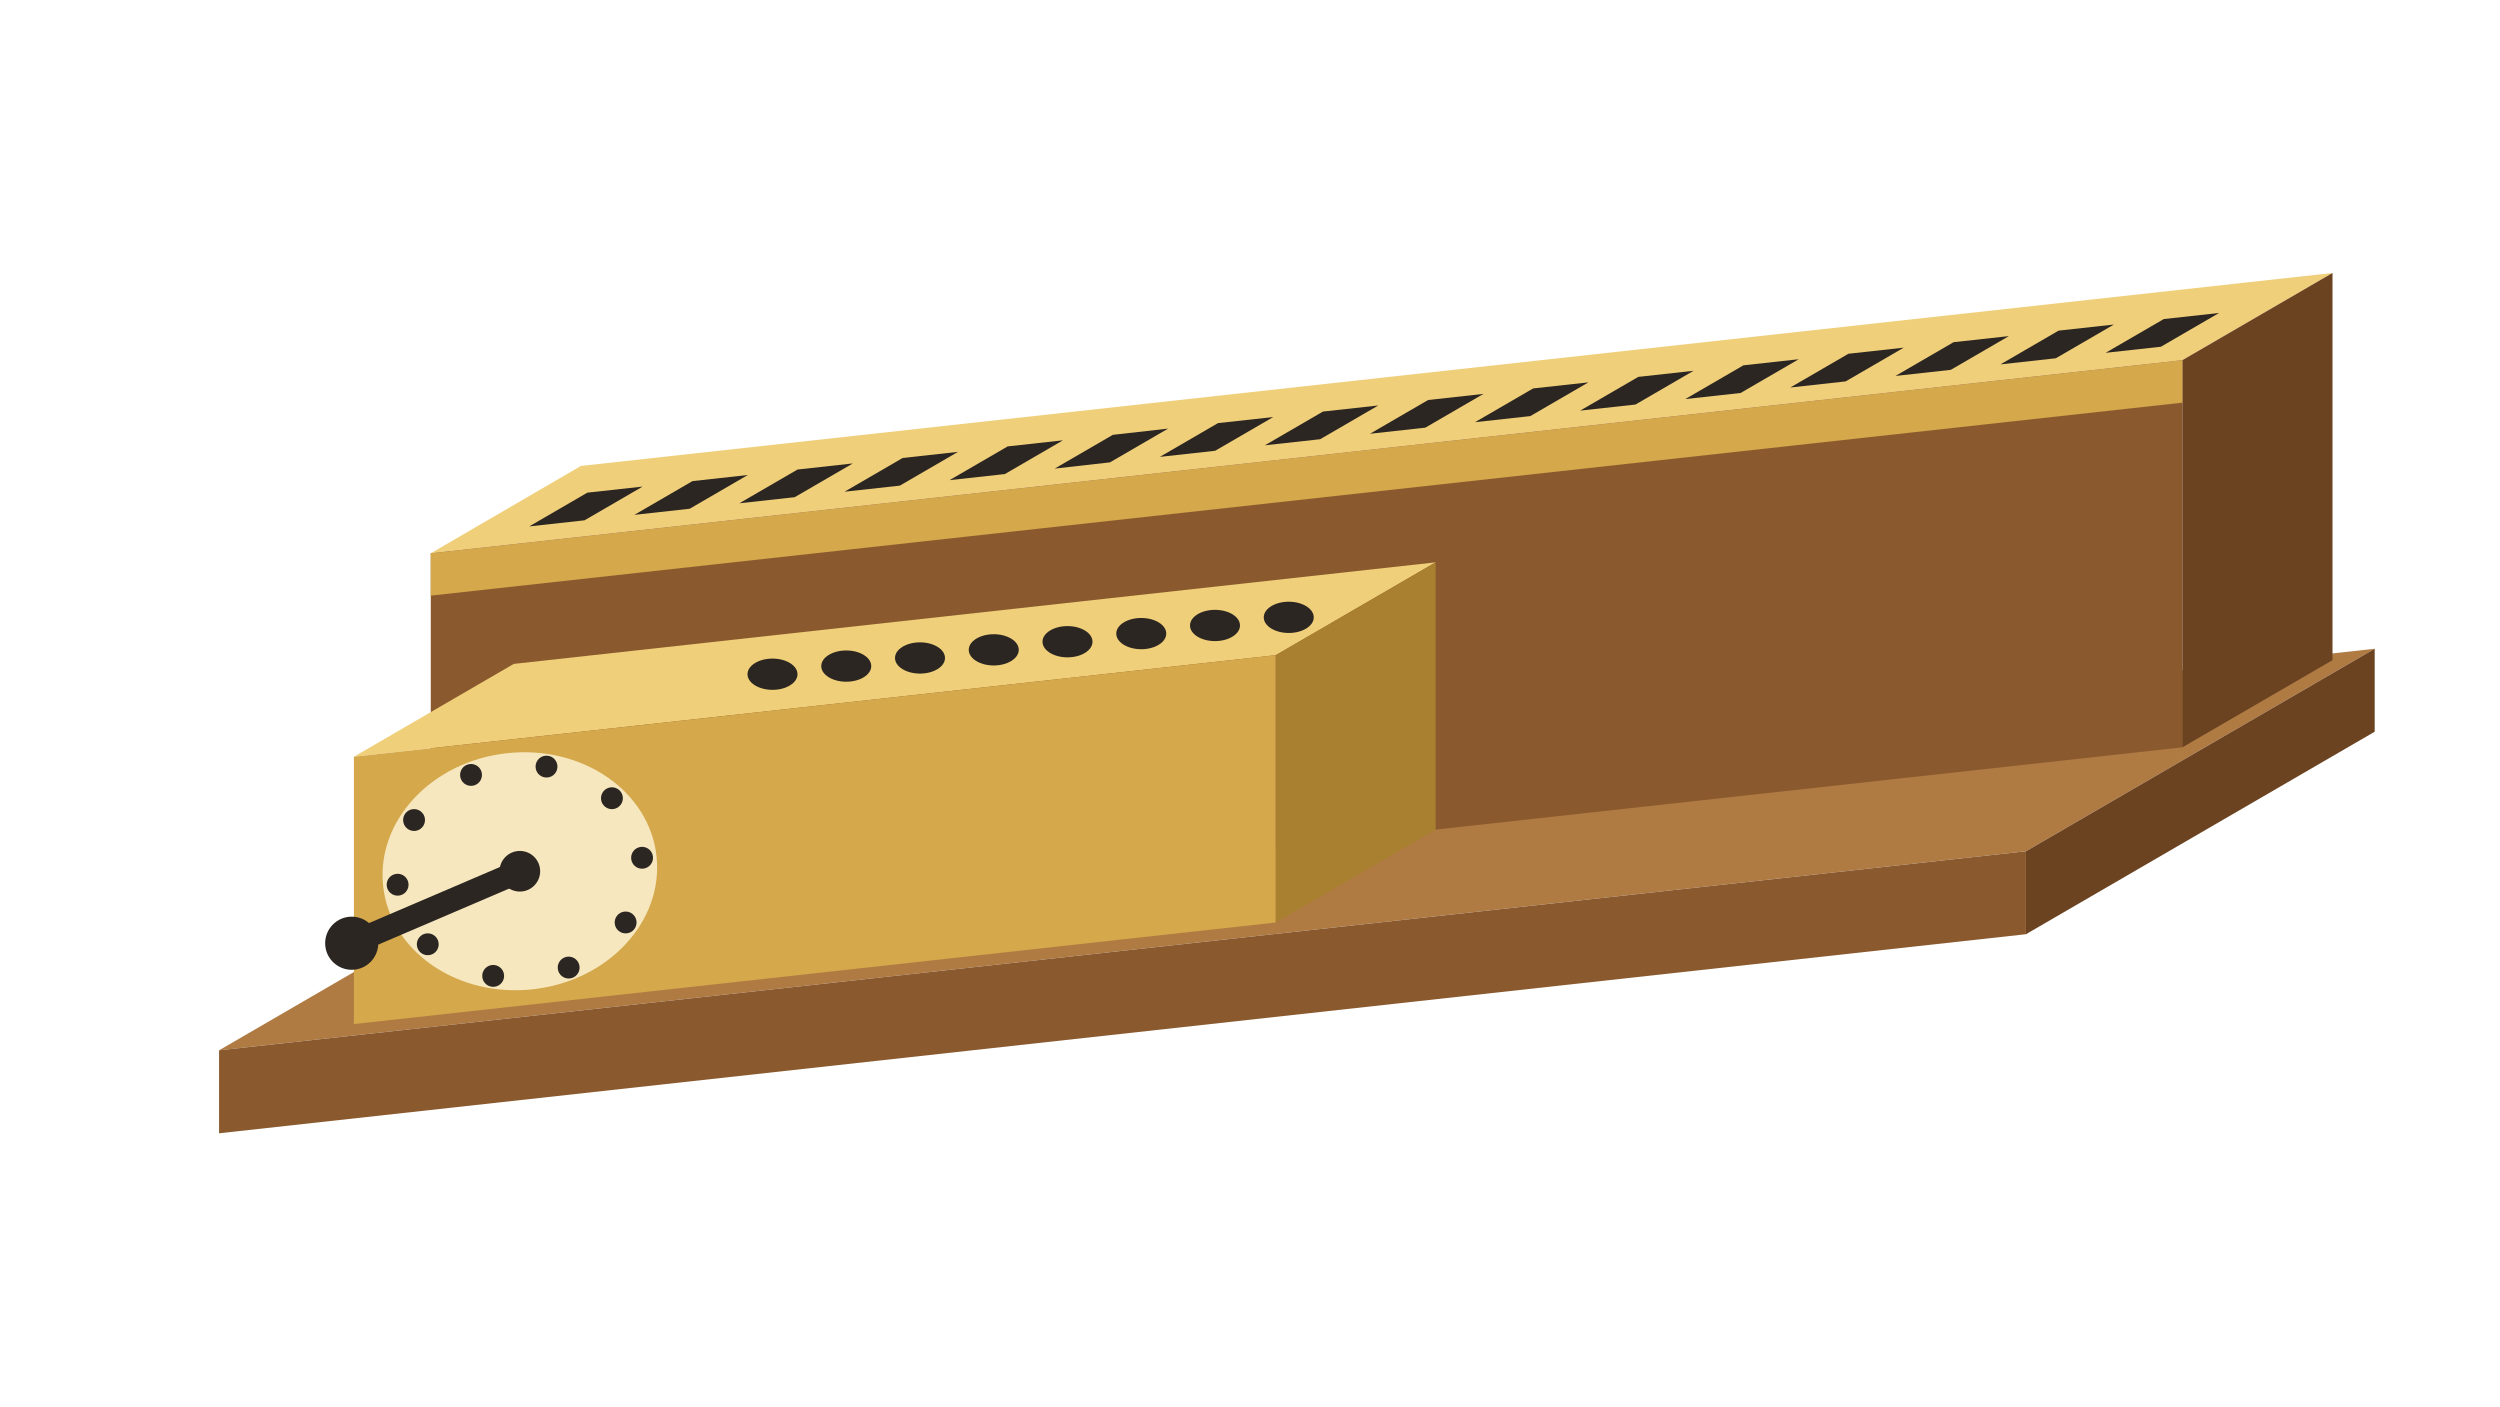
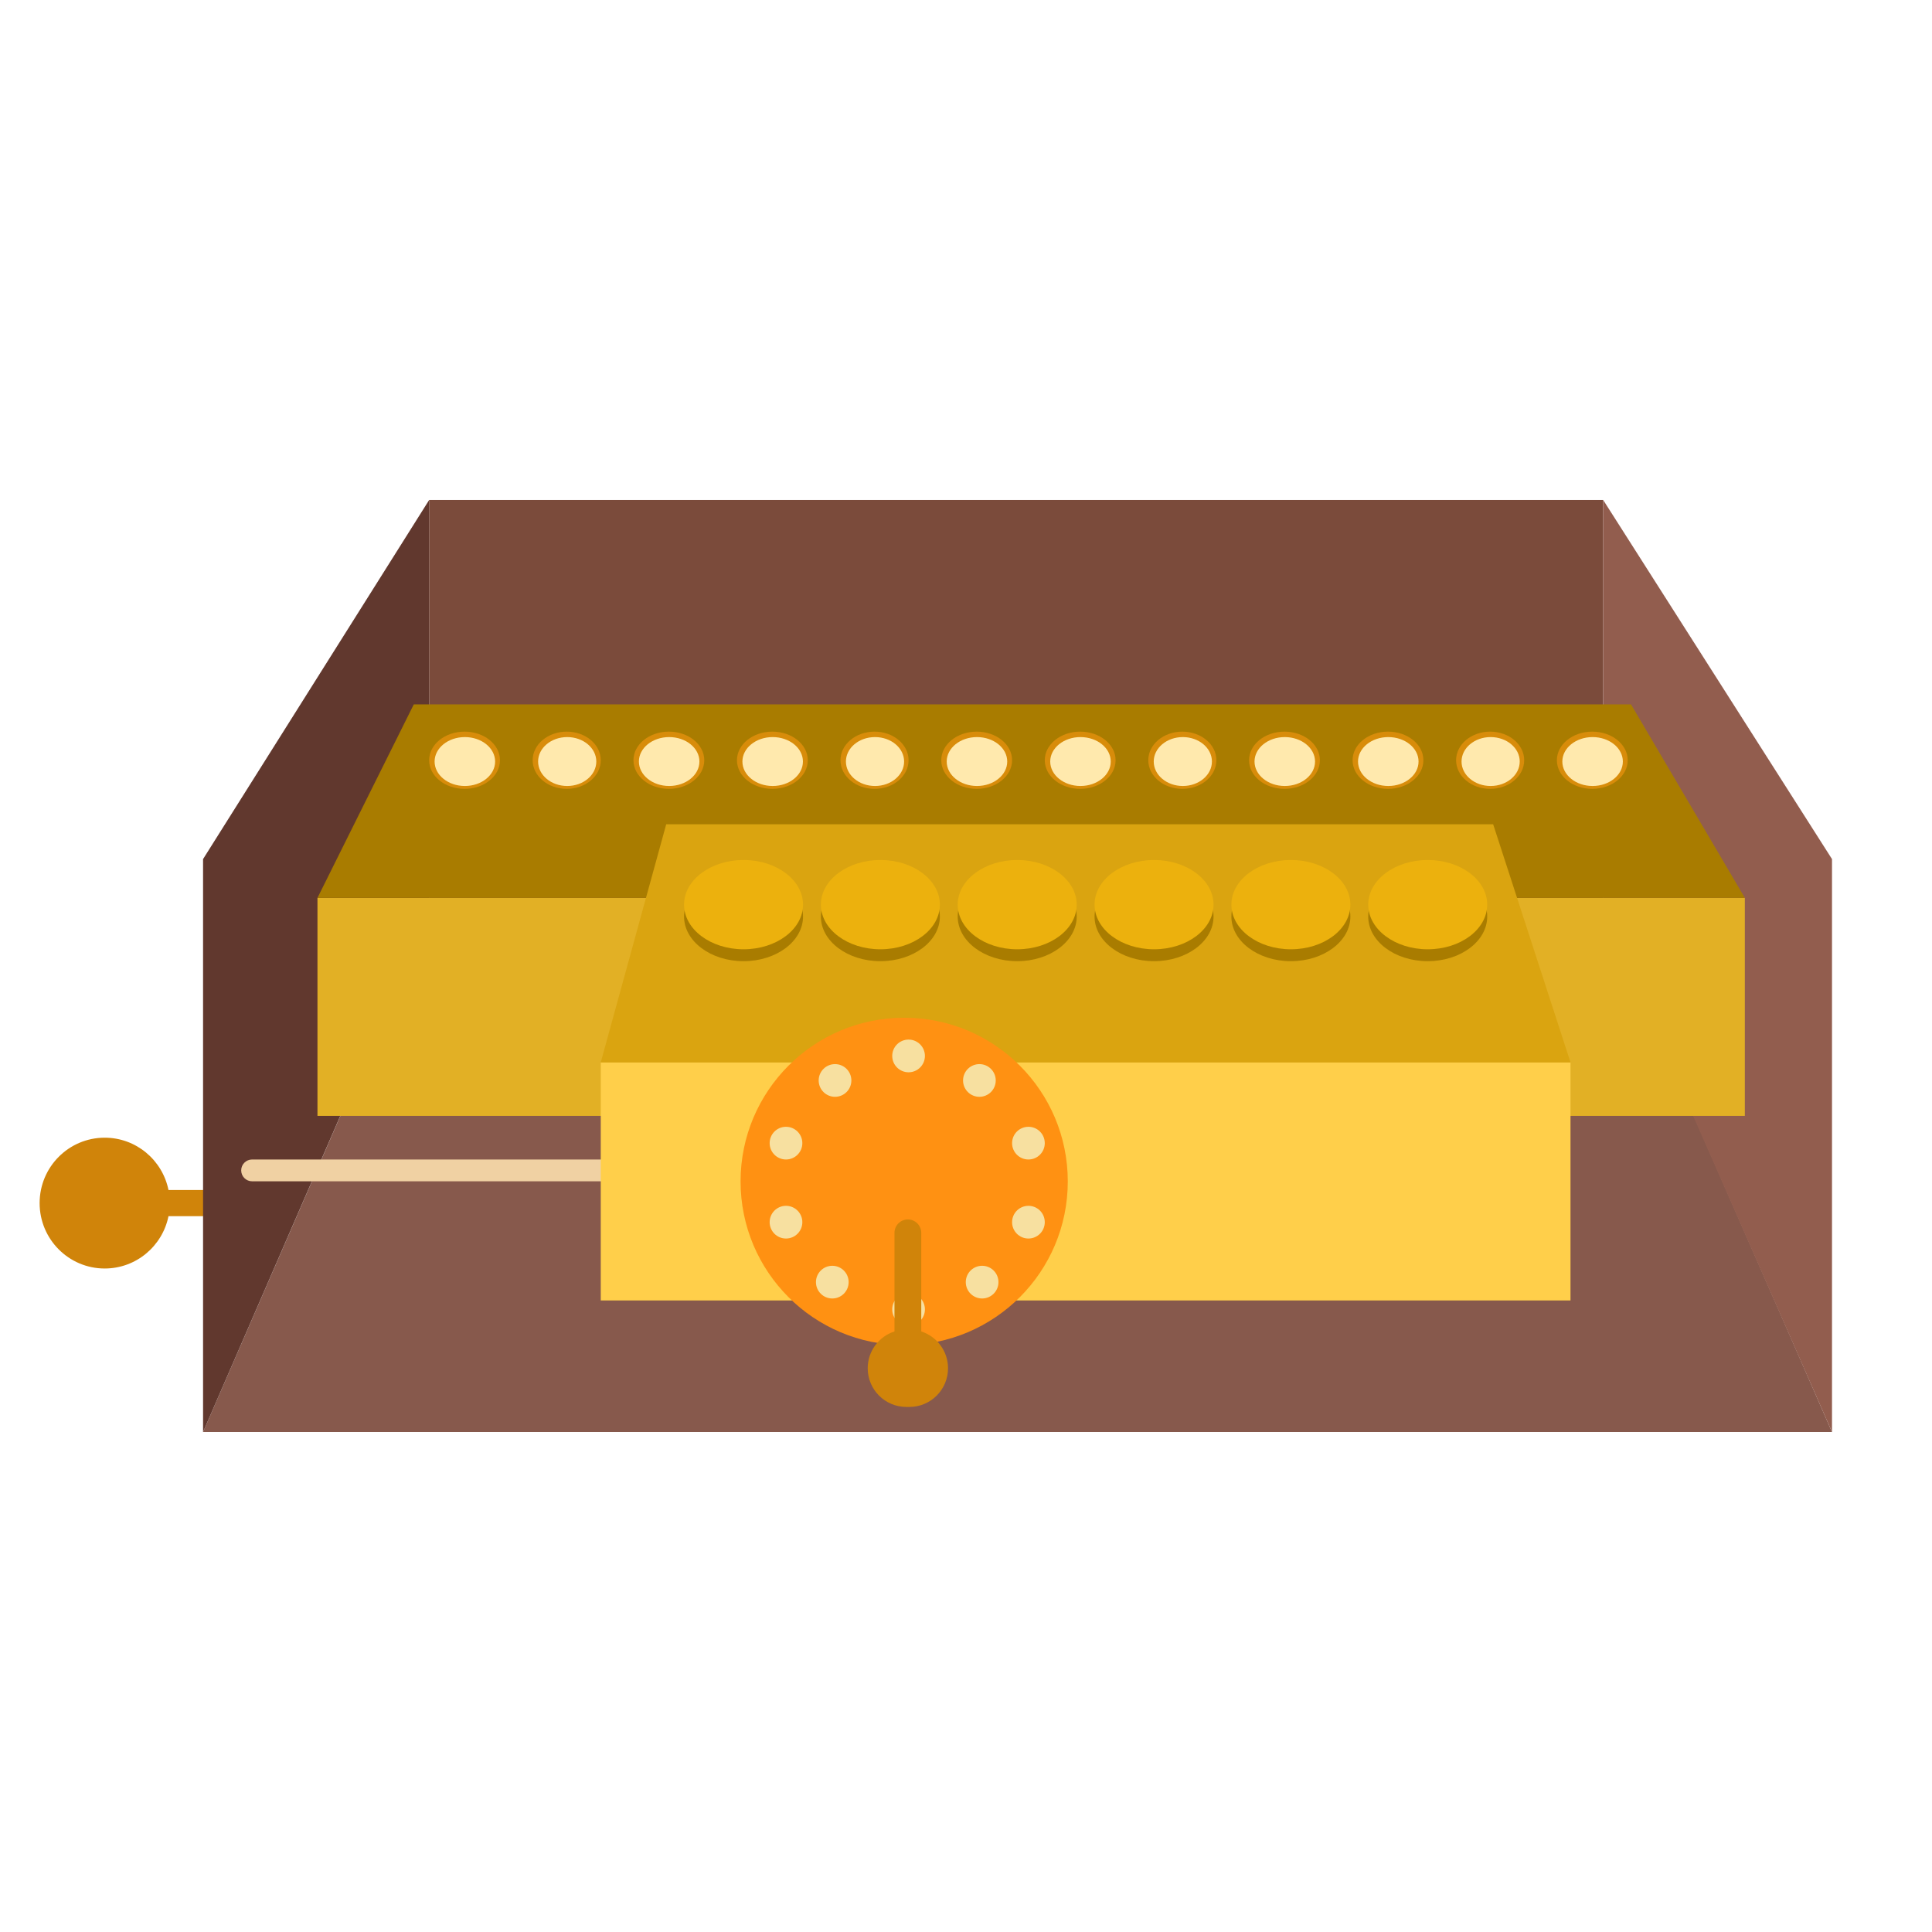
- <svg xmlns="http://www.w3.org/2000/svg" width="1600" height="900" viewBox="0 0 1600 900">
-   <g transform="translate(20.2 -64.7)">
-     <path d="M120.0 736.9L1276.4 609.5L1499.6 479.9L343.2 607.3Z" fill="#B07A43" />
-     <path d="M120.0 790.0L1276.4 662.6L1276.4 609.5L120.0 736.9Z" fill="#8A5A2E" />
-     <path d="M1276.4 662.6L1499.6 533.0L1499.6 479.9L1276.4 609.5Z" fill="#6B4321" />
-     <path d="M255.5 418.8L1376.5 295.2L1472.6 239.4L351.6 362.9Z" fill="#F0CF7A" />
-     <path d="M255.5 666.5L1376.5 543.0L1376.5 295.2L255.5 418.8Z" fill="#8A5A2E" />
-     <path d="M1376.5 543.0L1472.6 487.2L1472.6 239.4L1376.5 295.2Z" fill="#6B4321" />
-     <path d="M255.5 445.9L1376.5 322.4L1376.5 295.2L255.5 418.8Z" fill="#D4A84B" />
-     <path d="M318.5 401.6L353.9 397.7L391.1 376.1L355.7 380.0Z" fill="#2B2622" />
-     <path d="M385.8 394.2L421.2 390.3L458.4 368.7L423.0 372.6Z" fill="#2B2622" />
-     <path d="M453.0 386.8L488.4 382.9L525.6 361.3L490.2 365.2Z" fill="#2B2622" />
-     <path d="M520.3 379.4L555.7 375.5L592.9 353.9L557.5 357.8Z" fill="#2B2622" />
-     <path d="M587.5 372.0L622.9 368.1L660.1 346.5L624.7 350.4Z" fill="#2B2622" />
-     <path d="M654.8 364.6L690.2 360.6L727.4 339.0L692.0 343.0Z" fill="#2B2622" />
-     <path d="M722.1 357.1L757.5 353.2L794.7 331.6L759.3 335.5Z" fill="#2B2622" />
-     <path d="M789.3 349.7L824.7 345.8L861.9 324.2L826.5 328.1Z" fill="#2B2622" />
-     <path d="M856.6 342.3L892.0 338.4L929.2 316.8L893.8 320.7Z" fill="#2B2622" />
-     <path d="M923.8 334.9L959.2 331.0L996.4 309.4L961.0 313.3Z" fill="#2B2622" />
-     <path d="M991.1 327.5L1026.5 323.6L1063.7 302.0L1028.3 305.9Z" fill="#2B2622" />
-     <path d="M1058.4 320.1L1093.8 316.2L1131.0 294.6L1095.6 298.5Z" fill="#2B2622" />
-     <path d="M1125.6 312.7L1161.0 308.8L1198.2 287.2L1162.8 291.1Z" fill="#2B2622" />
-     <path d="M1192.9 305.3L1228.3 301.4L1265.5 279.8L1230.1 283.7Z" fill="#2B2622" />
-     <path d="M1260.1 297.9L1295.5 294.0L1332.7 272.4L1297.3 276.3Z" fill="#2B2622" />
-     <path d="M1327.4 290.5L1362.8 286.6L1400.0 265.0L1364.6 268.9Z" fill="#2B2622" />
-     <path d="M206.3 549.0L796.3 484.0L898.6 424.6L308.6 489.6Z" fill="#F0CF7A" />
-     <path d="M206.3 720.1L796.3 655.1L796.3 484.0L206.3 549.0Z" fill="#D4A84B" />
-     <path d="M796.3 655.1L898.6 595.7L898.6 424.6L796.3 484.0Z" fill="#A9802F" />
-     <ellipse cx="474.2" cy="496.2" rx="16" ry="10" fill="#2B2622" />
-     <ellipse cx="521.4" cy="491.0" rx="16" ry="10" fill="#2B2622" />
-     <ellipse cx="568.6" cy="485.8" rx="16" ry="10" fill="#2B2622" />
-     <ellipse cx="615.8" cy="480.6" rx="16" ry="10" fill="#2B2622" />
-     <ellipse cx="663.0" cy="475.4" rx="16" ry="10" fill="#2B2622" />
-     <ellipse cx="710.2" cy="470.2" rx="16" ry="10" fill="#2B2622" />
-     <ellipse cx="757.4" cy="465.0" rx="16" ry="10" fill="#2B2622" />
-     <ellipse cx="804.6" cy="459.8" rx="16" ry="10" fill="#2B2622" />
-     <g transform="translate(312.5 622.3) rotate(-6.29)">
-       <ellipse rx="88" ry="76" fill="#F6E7BF" />
-       <circle cx="78.7" cy="0.0" r="7" fill="#2B2622" />
-       <circle cx="63.7" cy="40.0" r="7" fill="#2B2622" />
-       <circle cx="24.3" cy="64.7" r="7" fill="#2B2622" />
-       <circle cx="-24.3" cy="64.7" r="7" fill="#2B2622" />
-       <circle cx="-63.7" cy="40.0" r="7" fill="#2B2622" />
-       <circle cx="-78.7" cy="0.0" r="7" fill="#2B2622" />
-       <circle cx="-63.7" cy="-40.0" r="7" fill="#2B2622" />
-       <circle cx="-24.3" cy="-64.7" r="7" fill="#2B2622" />
-       <circle cx="24.3" cy="-64.7" r="7" fill="#2B2622" />
-       <circle cx="63.7" cy="-40.0" r="7" fill="#2B2622" />
-       <circle r="13" fill="#2B2622" />
-       <path d="M0 0L-112 34" stroke="#2B2622" stroke-width="15" stroke-linecap="round" />
-       <circle cx="-112" cy="34" r="17" fill="#2B2622" />
-     </g>
-   </g>
+ <svg xmlns="http://www.w3.org/2000/svg" width="1024" height="1024" viewBox="0 0 1024 1024" fill="none">
+   <path d="M55.498 603C72.187 603 86.108 614.91 89.304 630.733H116.608C120.419 630.733 123.508 633.837 123.508 637.667C123.508 641.496 120.419 644.6 116.608 644.6H89.304C86.108 660.423 72.187 672.333 55.498 672.333C36.445 672.333 21 656.813 21 637.667C21 618.521 36.445 603 55.498 603Z" fill="#D0840A" />
+   <path d="M227.459 483.111H850.445L971 759H107.626L227.459 483.111Z" fill="#87594C" />
+   <path d="M227.459 265H849.723V483.111H227.459V265Z" fill="#7B4B3B" />
+   <path d="M849.723 265L971 455.335V759L849.723 482.941V265Z" fill="#925D4E" />
+   <path d="M227.459 265L107.626 455.335V759L227.459 482.941V265Z" fill="#61382E" />
+   <path d="M168.264 475.889H924.799V591.444H168.264V475.889Z" fill="#E2B025" />
+   <path d="M219.319 373.333H864.462L924.799 475.889H168.264L219.319 373.333Z" fill="#A97C00" />
+   <path d="M264.997 402.944C264.997 411.321 256.594 418.111 246.228 418.111C235.862 418.111 227.459 411.321 227.459 402.944C227.459 394.568 235.862 387.778 246.228 387.778C256.594 387.778 264.997 394.568 264.997 402.944Z" fill="#D88C0A" />
+   <path d="M318.416 402.944C318.416 411.321 310.336 418.111 300.369 418.111C290.402 418.111 282.322 411.321 282.322 402.944C282.322 394.568 290.402 387.778 300.369 387.778C310.336 387.778 318.416 394.568 318.416 402.944Z" fill="#D88C0A" />
+   <path d="M373.28 402.944C373.28 411.321 364.876 418.111 354.511 418.111C344.145 418.111 335.742 411.321 335.742 402.944C335.742 394.568 344.145 387.778 354.511 387.778C364.876 387.778 373.28 394.568 373.28 402.944Z" fill="#D88C0A" />
+   <path d="M428.143 402.944C428.143 411.321 419.74 418.111 409.374 418.111C399.008 418.111 390.605 411.321 390.605 402.944C390.605 394.568 399.008 387.778 409.374 387.778C419.74 387.778 428.143 394.568 428.143 402.944Z" fill="#D88C0A" />
+   <path d="M481.562 402.944C481.562 411.321 473.482 418.111 463.515 418.111C453.548 418.111 445.468 411.321 445.468 402.944C445.468 394.568 453.548 387.778 463.515 387.778C473.482 387.778 481.562 394.568 481.562 402.944Z" fill="#D88C0A" />
+   <path d="M536.426 402.944C536.426 411.321 528.022 418.111 517.657 418.111C507.291 418.111 498.888 411.321 498.888 402.944C498.888 394.568 507.291 387.778 517.657 387.778C528.022 387.778 536.426 394.568 536.426 402.944Z" fill="#D88C0A" />
+   <path d="M591.289 402.944C591.289 411.321 582.886 418.111 572.52 418.111C562.154 418.111 553.751 411.321 553.751 402.944C553.751 394.568 562.154 387.778 572.52 387.778C582.886 387.778 591.289 394.568 591.289 402.944Z" fill="#D88C0A" />
+   <path d="M644.708 402.944C644.708 411.321 636.628 418.111 626.661 418.111C616.694 418.111 608.614 411.321 608.614 402.944C608.614 394.568 616.694 387.778 626.661 387.778C636.628 387.778 644.708 394.568 644.708 402.944Z" fill="#D88C0A" />
+   <path d="M699.571 402.944C699.571 411.321 691.168 418.111 680.802 418.111C670.437 418.111 662.033 411.321 662.033 402.944C662.033 394.568 670.437 387.778 680.802 387.778C691.168 387.778 699.571 394.568 699.571 402.944Z" fill="#D88C0A" />
+   <path d="M754.435 402.944C754.435 411.321 746.031 418.111 735.666 418.111C725.3 418.111 716.897 411.321 716.897 402.944C716.897 394.568 725.3 387.778 735.666 387.778C746.031 387.778 754.435 394.568 754.435 402.944Z" fill="#D88C0A" />
+   <path d="M807.854 402.944C807.854 411.321 799.774 418.111 789.807 418.111C779.84 418.111 771.76 411.321 771.76 402.944C771.76 394.568 779.84 387.778 789.807 387.778C799.774 387.778 807.854 394.568 807.854 402.944Z" fill="#D88C0A" />
+   <path d="M862.717 402.944C862.717 411.321 854.314 418.111 843.948 418.111C833.582 418.111 825.179 411.321 825.179 402.944C825.179 394.568 833.582 387.778 843.948 387.778C854.314 387.778 862.717 394.568 862.717 402.944Z" fill="#D88C0A" />
+   <path d="M262.424 403.627C262.424 410.785 255.244 416.588 246.385 416.588C237.527 416.588 230.346 410.785 230.346 403.627C230.346 396.469 237.527 390.667 246.385 390.667C255.244 390.667 262.424 396.469 262.424 403.627Z" fill="#FFE9AD" />
+   <path d="M316.054 403.627C316.054 410.785 309.149 416.588 300.632 416.588C292.114 416.588 285.21 410.785 285.21 403.627C285.21 396.469 292.114 390.667 300.632 390.667C309.149 390.667 316.054 396.469 316.054 403.627Z" fill="#FFE9AD" />
+   <path d="M370.707 403.627C370.707 410.785 363.526 416.588 354.668 416.588C345.81 416.588 338.629 410.785 338.629 403.627C338.629 396.469 345.81 390.667 354.668 390.667C363.526 390.667 370.707 396.469 370.707 403.627Z" fill="#FFE9AD" />
+   <path d="M425.57 403.627C425.57 410.785 418.389 416.588 409.531 416.588C400.673 416.588 393.492 410.785 393.492 403.627C393.492 396.469 400.673 390.667 409.531 390.667C418.389 390.667 425.57 396.469 425.57 403.627Z" fill="#FFE9AD" />
+   <path d="M479.2 403.627C479.2 410.785 472.295 416.588 463.778 416.588C455.26 416.588 448.356 410.785 448.356 403.627C448.356 396.469 455.26 390.667 463.778 390.667C472.295 390.667 479.2 396.469 479.2 403.627Z" fill="#FFE9AD" />
+   <path d="M533.853 403.627C533.853 410.785 526.672 416.588 517.814 416.588C508.956 416.588 501.775 410.785 501.775 403.627C501.775 396.469 508.956 390.667 517.814 390.667C526.672 390.667 533.853 396.469 533.853 403.627Z" fill="#FFE9AD" />
+   <path d="M588.716 403.627C588.716 410.785 581.535 416.588 572.677 416.588C563.819 416.588 556.638 410.785 556.638 403.627C556.638 396.469 563.819 390.667 572.677 390.667C581.535 390.667 588.716 396.469 588.716 403.627Z" fill="#FFE9AD" />
+   <path d="M642.346 403.627C642.346 410.785 635.441 416.588 626.924 416.588C618.406 416.588 611.502 410.785 611.502 403.627C611.502 396.469 618.406 390.667 626.924 390.667C635.441 390.667 642.346 396.469 642.346 403.627Z" fill="#FFE9AD" />
+   <path d="M696.999 403.627C696.999 410.785 689.818 416.588 680.96 416.588C672.102 416.588 664.921 410.785 664.921 403.627C664.921 396.469 672.102 390.667 680.96 390.667C689.818 390.667 696.999 396.469 696.999 403.627Z" fill="#FFE9AD" />
+   <path d="M751.862 403.627C751.862 410.785 744.681 416.588 735.823 416.588C726.965 416.588 719.784 410.785 719.784 403.627C719.784 396.469 726.965 390.667 735.823 390.667C744.681 390.667 751.862 396.469 751.862 403.627Z" fill="#FFE9AD" />
+   <path d="M805.492 403.627C805.492 410.785 798.587 416.588 790.07 416.588C781.552 416.588 774.647 410.785 774.647 403.627C774.647 396.469 781.552 390.667 790.07 390.667C798.587 390.667 805.492 396.469 805.492 403.627Z" fill="#FFE9AD" />
+   <path d="M860.145 403.627C860.145 410.785 852.964 416.588 844.106 416.588C835.248 416.588 828.067 410.785 828.067 403.627C828.067 396.469 835.248 390.667 844.106 390.667C852.964 390.667 860.145 396.469 860.145 403.627Z" fill="#FFE9AD" />
+   <path d="M127.839 620.333C127.839 617.142 130.424 614.556 133.614 614.556H350.179C353.369 614.556 355.954 617.142 355.954 620.333C355.954 623.524 353.369 626.111 350.179 626.111H133.614C130.424 626.111 127.839 623.524 127.839 620.333Z" fill="#F0D1A3" />
+   <path d="M318.416 563.078H832.398V689.268H318.416V563.078Z" fill="#FFCF4A" />
+   <path d="M353.102 436.889H791.406L832.398 563.078H318.416L353.102 436.889Z" fill="#DAA410" />
+   <path d="M565.948 626.173C565.948 674.087 527.124 712.928 479.233 712.928C431.342 712.928 392.518 674.087 392.518 626.173C392.518 578.26 431.342 539.418 479.233 539.418C527.124 539.418 565.948 578.26 565.948 626.173Z" fill="#FF9112" />
+   <path d="M425.627 485.787C425.627 498.855 411.51 509.448 394.095 509.448C376.68 509.448 362.562 498.855 362.562 485.787C362.562 472.72 376.68 462.127 394.095 462.127C411.51 462.127 425.627 472.72 425.627 485.787Z" fill="#A97C00" />
+   <path d="M498.152 485.787C498.152 498.855 484.035 509.448 466.62 509.448C449.205 509.448 435.087 498.855 435.087 485.787C435.087 472.72 449.205 462.127 466.62 462.127C484.035 462.127 498.152 472.72 498.152 485.787Z" fill="#A97C00" />
+   <path d="M570.677 485.787C570.677 498.855 556.56 509.448 539.145 509.448C521.73 509.448 507.612 498.855 507.612 485.787C507.612 472.72 521.73 462.127 539.145 462.127C556.56 462.127 570.677 472.72 570.677 485.787Z" fill="#A97C00" />
+   <path d="M643.202 485.787C643.202 498.855 629.085 509.448 611.67 509.448C594.255 509.448 580.137 498.855 580.137 485.787C580.137 472.72 594.255 462.127 611.67 462.127C629.085 462.127 643.202 472.72 643.202 485.787Z" fill="#A97C00" />
+   <path d="M715.727 485.787C715.727 498.855 701.61 509.448 684.195 509.448C666.78 509.448 652.662 498.855 652.662 485.787C652.662 472.72 666.78 462.127 684.195 462.127C701.61 462.127 715.727 472.72 715.727 485.787Z" fill="#A97C00" />
+   <path d="M788.253 485.787C788.253 498.855 774.135 509.448 756.72 509.448C739.305 509.448 725.187 498.855 725.187 485.787C725.187 472.72 739.305 462.127 756.72 462.127C774.135 462.127 788.253 472.72 788.253 485.787Z" fill="#A97C00" />
+   <path d="M425.627 479.478C425.627 492.545 411.51 503.138 394.095 503.138C376.68 503.138 362.562 492.545 362.562 479.478C362.562 466.41 376.68 455.817 394.095 455.817C411.51 455.817 425.627 466.41 425.627 479.478Z" fill="#ECB10D" />
+   <path d="M498.152 479.478C498.152 492.545 484.035 503.138 466.62 503.138C449.205 503.138 435.087 492.545 435.087 479.478C435.087 466.41 449.205 455.817 466.62 455.817C484.035 455.817 498.152 466.41 498.152 479.478Z" fill="#ECB10D" />
+   <path d="M570.677 479.478C570.677 492.545 556.56 503.138 539.145 503.138C521.73 503.138 507.612 492.545 507.612 479.478C507.612 466.41 521.73 455.817 539.145 455.817C556.56 455.817 570.677 466.41 570.677 479.478Z" fill="#ECB10D" />
+   <path d="M643.202 479.478C643.202 492.545 629.085 503.138 611.67 503.138C594.255 503.138 580.137 492.545 580.137 479.478C580.137 466.41 594.255 455.817 611.67 455.817C629.085 455.817 643.202 466.41 643.202 479.478Z" fill="#ECB10D" />
+   <path d="M715.727 479.478C715.727 492.545 701.61 503.138 684.195 503.138C666.78 503.138 652.662 492.545 652.662 479.478C652.662 466.41 666.78 455.817 684.195 455.817C701.61 455.817 715.727 466.41 715.727 479.478Z" fill="#ECB10D" />
+   <path d="M788.253 479.478C788.253 492.545 774.135 503.138 756.72 503.138C739.305 503.138 725.187 492.545 725.187 479.478C725.187 466.41 739.305 455.817 756.72 455.817C774.135 455.817 788.253 466.41 788.253 479.478Z" fill="#ECB10D" />
+   <path d="M490.225 559.667C490.225 564.453 486.347 568.333 481.562 568.333C476.778 568.333 472.9 564.453 472.9 559.667C472.9 554.88 476.778 551 481.562 551C486.347 551 490.225 554.88 490.225 559.667Z" fill="#F7E0A0" />
+   <path d="M490.225 694C490.225 698.786 486.347 702.667 481.562 702.667C476.778 702.667 472.9 698.786 472.9 694C472.9 689.214 476.778 685.333 481.562 685.333C486.347 685.333 490.225 689.214 490.225 694Z" fill="#F7E0A0" />
+   <path d="M529.207 679.556C529.207 684.342 525.328 688.222 520.544 688.222C515.76 688.222 511.881 684.342 511.881 679.556C511.881 674.769 515.76 670.889 520.544 670.889C525.328 670.889 529.207 674.769 529.207 679.556Z" fill="#F7E0A0" />
+   <path d="M527.763 572.667C527.763 577.453 523.885 581.333 519.1 581.333C514.316 581.333 510.438 577.453 510.438 572.667C510.438 567.88 514.316 564 519.1 564C523.885 564 527.763 567.88 527.763 572.667Z" fill="#F7E0A0" />
+   <path d="M553.751 605.889C553.751 610.675 549.872 614.556 545.088 614.556C540.304 614.556 536.426 610.675 536.426 605.889C536.426 601.102 540.304 597.222 545.088 597.222C549.872 597.222 553.751 601.102 553.751 605.889Z" fill="#F7E0A0" />
+   <path d="M553.751 647.778C553.751 652.564 549.872 656.444 545.088 656.444C540.304 656.444 536.426 652.564 536.426 647.778C536.426 642.991 540.304 639.111 545.088 639.111C549.872 639.111 553.751 642.991 553.751 647.778Z" fill="#F7E0A0" />
+   <path d="M432.474 679.556C432.474 684.342 436.353 688.222 441.137 688.222C445.921 688.222 449.799 684.342 449.799 679.556C449.799 674.769 445.921 670.889 441.137 670.889C436.353 670.889 432.474 674.769 432.474 679.556Z" fill="#F7E0A0" />
+   <path d="M433.918 572.667C433.918 577.453 437.796 581.333 442.581 581.333C447.365 581.333 451.243 577.453 451.243 572.667C451.243 567.88 447.365 564 442.581 564C437.796 564 433.918 567.88 433.918 572.667Z" fill="#F7E0A0" />
+   <path d="M407.93 605.889C407.93 610.675 411.808 614.556 416.593 614.556C421.377 614.556 425.255 610.675 425.255 605.889C425.255 601.102 421.377 597.222 416.593 597.222C411.808 597.222 407.93 601.102 407.93 605.889Z" fill="#F7E0A0" />
+   <path d="M407.93 647.778C407.93 652.564 411.808 656.444 416.593 656.444C421.377 656.444 425.255 652.564 425.255 647.778C425.255 642.991 421.377 639.111 416.593 639.111C411.808 639.111 407.93 642.991 407.93 647.778Z" fill="#F7E0A0" />
+   <path d="M459.906 725.202C459.906 716.077 465.864 708.345 474.1 705.685C474.098 705.618 474.095 705.552 474.095 705.485V653.431C474.095 649.511 477.272 646.333 481.19 646.333C485.109 646.333 488.285 649.511 488.285 653.431V705.485C488.285 705.552 488.281 705.618 488.279 705.685C496.516 708.344 502.475 716.076 502.475 725.202C502.475 736.527 493.298 745.708 481.979 745.708H480.402C469.082 745.708 459.906 736.527 459.906 725.202Z" fill="#D0840A" />
</svg>
